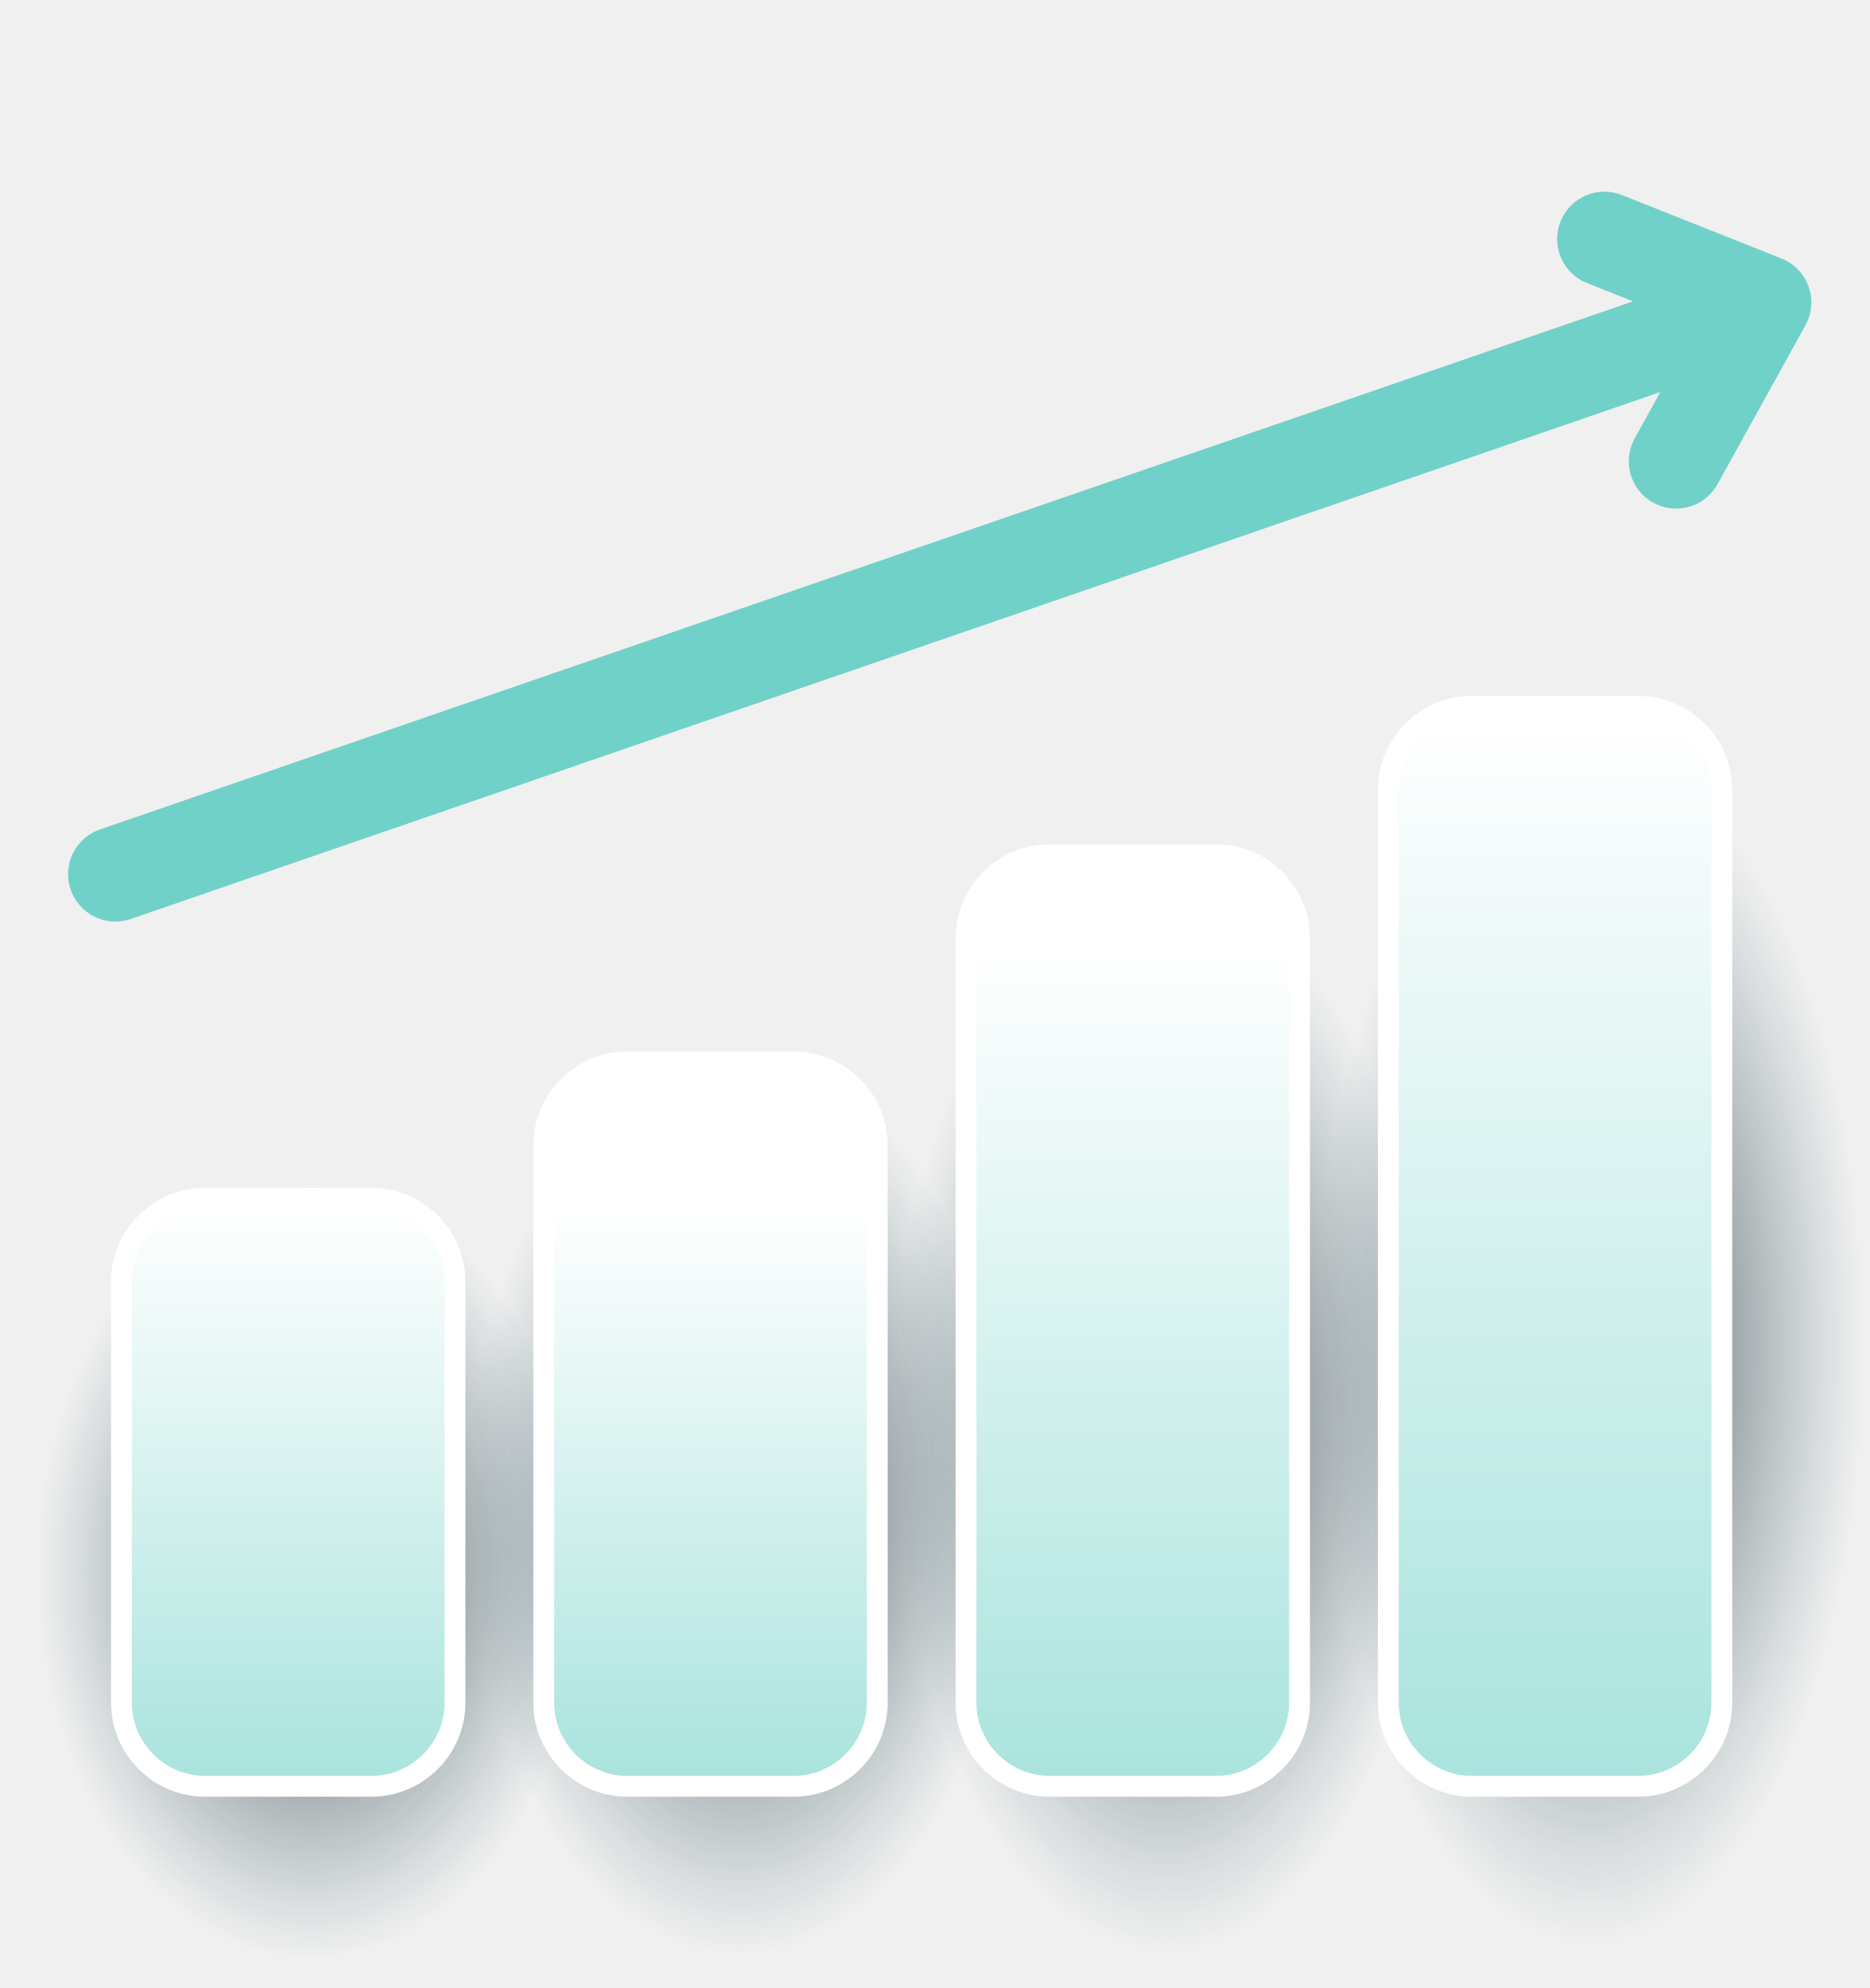
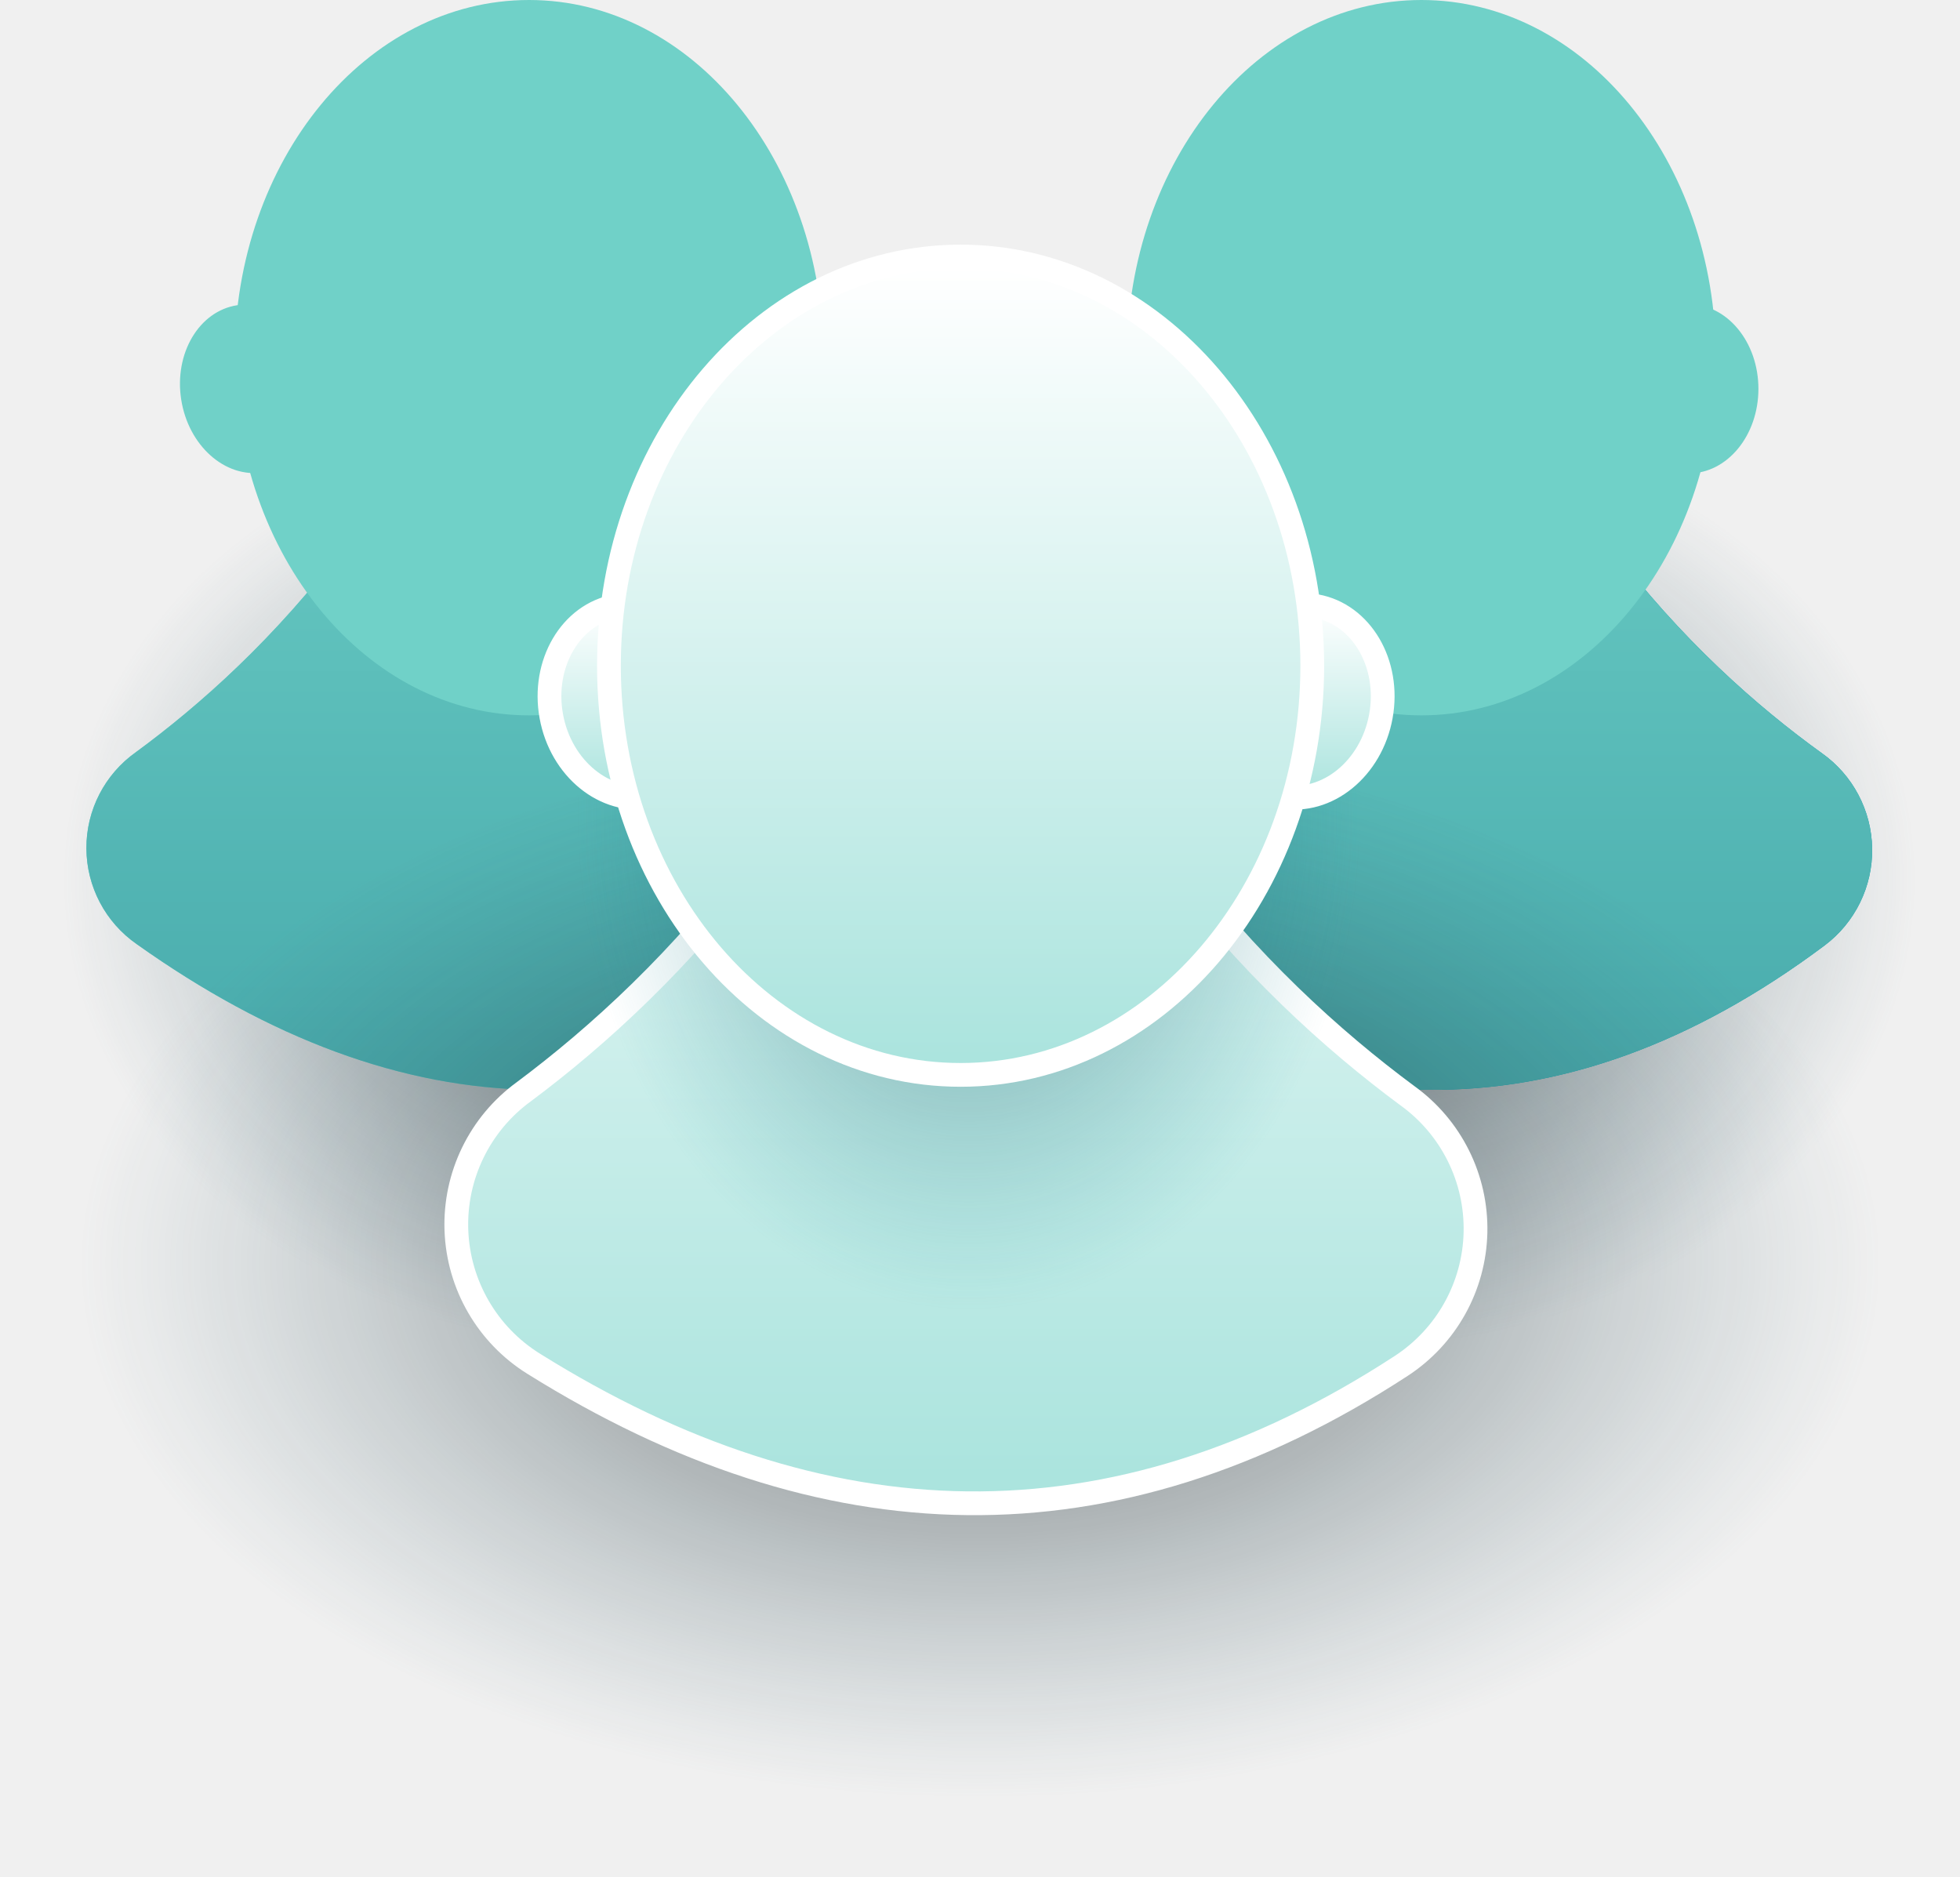
- <svg xmlns="http://www.w3.org/2000/svg" viewBox="0 0 158 168" xml:space="preserve" style="fill-rule:evenodd;clip-rule:evenodd;stroke-linejoin:round;stroke-miterlimit:2">
-   <g id="bars">
-     <g id="shadows">
-       <path d="M49.979,108.521c0,-6.516 -5.291,-11.807 -11.807,-11.807l-23.614,0c-6.517,0 -11.807,5.291 -11.807,11.807l0,47.345c0,6.517 5.29,11.807 11.807,11.807l23.614,0c6.516,0 11.807,-5.29 11.807,-11.807l0,-47.345Z" style="fill:url(#_craftRadial91);" />
-       <path d="M86.228,99.274c-0,-7.535 -5.291,-13.653 -11.807,-13.653l-23.614,0c-6.517,0 -11.807,6.118 -11.807,13.653l-0,54.746c-0,7.536 5.29,13.653 11.807,13.653l23.614,-0c6.516,-0 11.807,-6.117 11.807,-13.653l-0,-54.746Z" style="fill:url(#_craftRadial92);" />
-       <path d="M122.218,87.016c-0,-8.885 -5.291,-16.1 -11.807,-16.1l-23.614,0c-6.517,0 -11.807,7.215 -11.807,16.1l-0,64.557c-0,8.887 5.29,16.1 11.807,16.1l23.614,0c6.516,0 11.807,-7.213 11.807,-16.1l-0,-64.557Z" style="fill:url(#_craftRadial93);" />
-       <path d="M158.15,76.332c-0,-10.062 -5.291,-18.232 -11.807,-18.232l-23.614,0c-6.517,0 -11.807,8.17 -11.807,18.232l-0,73.109c-0,10.063 5.29,18.232 11.807,18.232l23.614,-0c6.516,-0 11.807,-8.169 11.807,-18.232l-0,-73.109Z" style="fill:url(#_craftRadial94);" />
-     </g>
-     <path d="M74.148,96.789c-0.002,-3.865 -3.182,-7.046 -7.048,-7.047l-14.096,-0c-3.866,0.001 -7.046,3.182 -7.048,7.047l0,47.116c0.002,3.866 3.182,7.046 7.048,7.048l14.096,0c3.866,-0.002 7.046,-3.182 7.048,-7.048l-0,-47.116Z" style="fill:url(#_craftLinear95);stroke:white;stroke-width:1.76px;" />
-     <path d="M38.456,108.305c-0.001,-3.866 -3.182,-7.046 -7.047,-7.048l-14.097,0c-3.865,0.002 -7.046,3.182 -7.047,7.048l-0,35.6c0.001,3.866 3.182,7.046 7.047,7.048l14.097,0c3.865,-0.002 7.046,-3.182 7.047,-7.048l0,-35.6Z" style="fill:url(#_craftLinear96);stroke:white;stroke-width:1.76px;" />
-     <path d="M109.84,79.279c-0.002,-3.866 -3.183,-7.046 -7.048,-7.048l-14.096,0c-3.866,0.002 -7.046,3.182 -7.048,7.048l-0,64.626c0.002,3.866 3.182,7.046 7.048,7.048l14.096,0c3.865,-0.002 7.046,-3.182 7.048,-7.048l-0,-64.626Z" style="fill:url(#_craftLinear97);stroke:white;stroke-width:1.76px;" />
-     <path d="M145.53,66.742c-0.001,-3.866 -3.182,-7.046 -7.047,-7.048l-14.096,0c-3.865,0.002 -7.046,3.182 -7.047,7.048l-0,77.163c0.001,3.866 3.182,7.046 7.047,7.048l14.096,0c3.865,-0.002 7.046,-3.182 7.047,-7.048l0,-77.163Z" style="fill:url(#_craftLinear98);stroke:white;stroke-width:1.76px;" />
+ <svg xmlns="http://www.w3.org/2000/svg" viewBox="0 0 165 158" xml:space="preserve" style="fill-rule:evenodd;clip-rule:evenodd;stroke-linecap:round;stroke-linejoin:round;stroke-miterlimit:1.5">
+   <g id="person1">
+     <path d="M45.622,35.618c30.103,0 54.542,18.68 54.542,41.689c0,23.01 -24.439,41.69 -54.542,41.69c-30.103,0 -41.692,-18.744 -41.692,-41.753c0,-23.009 11.589,-41.626 41.692,-41.626Z" style="fill:url(#_craftRadial11);" />
+     <path d="M78.299,63.439c2.605,1.829 4.177,4.795 4.229,7.978c0.052,3.183 -1.422,6.198 -3.967,8.111c-22.346,16.745 -44.696,15.836 -67.046,-0.048c-2.644,-1.835 -4.228,-4.844 -4.242,-8.064c-0.015,-3.219 1.542,-6.242 4.171,-8.101c10.616,-7.784 25.846,-22.829 32.377,-48.625c0,0 0.314,-7.546 0.899,-4.207c0.585,-3.339 0.899,4.207 0.899,4.207c6.584,26.005 22.008,41.084 32.68,48.749Z" style="fill:#70D1C8;" />
+     <path d="M78.299,63.439c2.605,1.829 4.177,4.795 4.229,7.978c0.052,3.183 -1.422,6.198 -3.967,8.111c-22.346,16.745 -44.696,15.836 -67.046,-0.048c-2.644,-1.835 -4.228,-4.844 -4.242,-8.064c-0.015,-3.219 1.542,-6.242 4.171,-8.101c10.616,-7.784 25.846,-22.829 32.377,-48.625c0,0 0.314,-7.546 0.899,-4.207c0.585,-3.339 0.899,4.207 0.899,4.207c6.584,26.005 22.008,41.084 32.68,48.749Z" style="fill:url(#_craftLinear12);" />
+     <path d="M19.95,25.696c3.197,-0.498 6.284,2.249 6.889,6.132c0.605,3.883 -1.499,7.44 -4.696,7.939c-3.197,0.498 -6.283,-2.25 -6.889,-6.133c-0.605,-3.882 1.499,-7.439 4.696,-7.938Z" style="fill:#70D1C8" />
+     <ellipse cx="67.991" cy="32.731" rx="5.862" ry="7.12" style="fill:none;" />
+     <ellipse cx="44.537" cy="30.109" rx="24.79" ry="30.109" style="fill:#70D1C8;" />
  </g>
-   <path d="M135.611,20.201l13.482,5.36l-7.425,13.417" style="fill:none;stroke:#70D1C8;stroke-width:8px;stroke-linecap:round;" />
-   <path d="M9.754,73.876l137.272,-47.28" style="fill:none;stroke:#70D1C8;stroke-width:8px;stroke-linecap:round;" />
+   <g id="person2">
+     <path d="M120.743,35.618c30.103,0 41.214,18.68 41.214,41.689c0,23.01 -11.111,41.69 -41.214,41.69c-30.103,0 -54.542,-18.68 -54.542,-41.69c0,-23.009 24.439,-41.689 54.542,-41.689Z" style="fill:url(#_craftRadial13);" />
+     <path d="M153.353,63.39c2.621,1.844 4.202,4.832 4.251,8.037c0.049,3.204 -1.439,6.239 -4.003,8.162c-22.29,16.661 -44.584,15.758 -66.878,-0.047c-2.666,-1.844 -4.264,-4.873 -4.282,-8.114c-0.018,-3.242 1.547,-6.288 4.192,-8.162c10.613,-7.799 25.792,-22.835 32.309,-48.576c0,0 0.314,-7.546 0.899,-4.207c0.585,-3.339 0.899,4.207 0.899,4.207c6.57,25.951 21.943,41.021 32.613,48.7Z" style="fill:rgb(3,160,174);" />
+     <path d="M153.353,63.39c2.621,1.844 4.202,4.832 4.251,8.037c0.049,3.204 -1.439,6.239 -4.003,8.162c-22.29,16.661 -44.584,15.758 -66.878,-0.047c-2.666,-1.844 -4.264,-4.873 -4.282,-8.114c-0.018,-3.242 1.547,-6.288 4.192,-8.162c10.613,-7.799 25.792,-22.835 32.309,-48.576c0,0 0.314,-7.546 0.899,-4.207c0.585,-3.339 0.899,4.207 0.899,4.207c6.57,25.951 21.943,41.021 32.613,48.7Z" style="fill:url(#_craftLinear14);" />
+     <ellipse cx="96.168" cy="32.731" rx="5.862" ry="7.12" style="fill:#70D1C8;" />
+     <ellipse cx="142.168" cy="32.731" rx="5.862" ry="7.12" style="fill:#70D1C8;" />
+     <path d="M144.26,25.704c3.193,0.521 5.271,4.093 4.638,7.972c-0.633,3.878 -3.739,6.604 -6.933,6.083c-3.193,-0.522 -5.271,-4.094 -4.638,-7.972c0.633,-3.879 3.739,-6.604 6.933,-6.083Z" style="fill:none;" />
+     <ellipse cx="119.658" cy="30.109" rx="24.79" ry="30.109" style="fill:#70D1C8;" />
+   </g>
+   <g id="person3">
+     <ellipse cx="82.163" cy="110.033" rx="77.933" ry="47.694" style="fill:url(#_craftRadial15);" />
+     <path d="M118.476,92.233c3.696,2.658 5.842,6.969 5.736,11.521c-0.107,4.552 -2.453,8.757 -6.27,11.239c-24.333,15.855 -48.677,15.01 -73.021,-0.197c-3.899,-2.43 -6.335,-6.639 -6.5,-11.231c-0.164,-4.591 1.964,-8.964 5.68,-11.667c12.484,-9.313 28.672,-26.109 35.911,-53.5c0,0 0.375,-8.633 1.074,-4.813c0.698,-3.82 1.073,4.813 1.073,4.813c7.321,27.701 23.794,44.565 36.317,53.835Z" style="fill:url(#_craftLinear16);stroke:white;stroke-width:2px;" />
+     <ellipse cx="81.403" cy="72.154" rx="33.499" ry="43.778" style="fill:url(#_craftRadial17);" />
+     <path d="M51.846,51.023c3.801,-0.69 7.539,2.342 8.341,6.766c0.802,4.423 -1.633,8.574 -5.435,9.264c-3.802,0.689 -7.54,-2.343 -8.342,-6.766c-0.802,-4.424 1.634,-8.575 5.436,-9.264Z" style="fill:url(#_craftLinear18);stroke:white;stroke-width:2px;" />
+     <path d="M110.804,51.021c3.803,0.685 6.243,4.833 5.446,9.258c-0.798,4.424 -4.532,7.46 -8.335,6.775c-3.802,-0.685 -6.242,-4.833 -5.445,-9.258c0.797,-4.424 4.531,-7.46 8.334,-6.775Z" style="fill:url(#_craftLinear19);stroke:white;stroke-width:2px;" />
+     <ellipse cx="80.867" cy="56.038" rx="29.604" ry="34.445" style="fill:url(#_craftLinear110);stroke:white;stroke-width:2px;" />
+   </g>
  <defs>
-     <radialGradient id="_craftRadial91" cx="0" cy="0" r="1" gradientUnits="userSpaceOnUse" gradientTransform="matrix(23.1947,0,0,32.885,26.255,132.801)">
-       <stop offset="0" style="stop-color:black;stop-opacity:0.8" />
+     <radialGradient id="_craftRadial11" cx="0" cy="0" r="1" gradientUnits="userSpaceOnUse" gradientTransform="matrix(-47.2623,0,0,-39.444,52.2711,74.0608)">
+       <stop offset="0" style="stop-color:black;stop-opacity:0.6" />
      <stop offset="1" style="stop-color:#396472;stop-opacity:0" />
    </radialGradient>
-     <radialGradient id="_craftRadial92" cx="0" cy="0" r="1" gradientUnits="userSpaceOnUse" gradientTransform="matrix(23.1947,0,0,38.0257,62.5039,127.35)">
-       <stop offset="0" style="stop-color:black;stop-opacity:0.8" />
+     <linearGradient id="_craftLinear12" x1="0" y1="0" x2="1" y2="0" gradientUnits="userSpaceOnUse" gradientTransform="matrix(3.98459e-15,65.0732,-65.0732,3.98459e-15,44.4396,23.9149)">
+       <stop offset="0" style="stop-color:#70D1C8;stop-opacity:1" />
+       <stop offset="1" style="stop-color:#49ACAD;stop-opacity:1" />
+     </linearGradient>
+     <radialGradient id="_craftRadial13" cx="0" cy="0" r="1" gradientUnits="userSpaceOnUse" gradientTransform="matrix(-47.0275,0,0,-39.444,114.302,74.0608)">
+       <stop offset="0" style="stop-color:black;stop-opacity:0.6" />
      <stop offset="1" style="stop-color:#396472;stop-opacity:0" />
    </radialGradient>
-     <radialGradient id="_craftRadial93" cx="0" cy="0" r="1" gradientUnits="userSpaceOnUse" gradientTransform="matrix(23.1947,0,0,44.8407,98.4938,120.123)">
-       <stop offset="0" style="stop-color:black;stop-opacity:0.8" />
+     <linearGradient id="_craftLinear14" x1="0" y1="0" x2="1" y2="0" gradientUnits="userSpaceOnUse" gradientTransform="matrix(3.97971e-15,65.0735,-64.9936,3.9846e-15,119.562,23.915)">
+       <stop offset="0" style="stop-color:#70D1C8;stop-opacity:1" />
+       <stop offset="1" style="stop-color:#49ACAD;stop-opacity:1" />
+     </linearGradient>
+     <radialGradient id="_craftRadial15" cx="0" cy="0" r="1" gradientUnits="userSpaceOnUse" gradientTransform="matrix(-76.5487,0,0,-45.1251,82.526,106.319)">
+       <stop offset="0" style="stop-color:black;stop-opacity:0.6" />
      <stop offset="1" style="stop-color:#396472;stop-opacity:0" />
    </radialGradient>
-     <radialGradient id="_craftRadial94" cx="0" cy="0" r="1" gradientUnits="userSpaceOnUse" gradientTransform="matrix(23.1947,0,0,50.7801,134.426,113.825)">
-       <stop offset="0" style="stop-color:black;stop-opacity:0.8" />
-       <stop offset="1" style="stop-color:#396472;stop-opacity:0" />
-     </radialGradient>
-     <linearGradient id="_craftLinear95" x1="0" y1="0" x2="1" y2="0" gradientUnits="userSpaceOnUse" gradientTransform="matrix(-7.73583e-15,48.1048,-48.1048,-7.73583e-15,61.751,101.809)">
+     <linearGradient id="_craftLinear16" x1="0" y1="0" x2="1" y2="0" gradientUnits="userSpaceOnUse" gradientTransform="matrix(-3.17988e-14,90.9291,-83.0566,-3.48128e-14,86.4846,33.6517)">
      <stop offset="0" style="stop-color:white;stop-opacity:1" />
      <stop offset="1" style="stop-color:#ABE4DE;stop-opacity:1" />
    </linearGradient>
-     <linearGradient id="_craftLinear96" x1="0" y1="0" x2="1" y2="0" gradientUnits="userSpaceOnUse" gradientTransform="matrix(-7.73583e-15,48.1048,-48.1048,-7.73583e-15,26.0593,101.809)">
+     <radialGradient id="_craftRadial17" cx="0" cy="0" r="1" gradientUnits="userSpaceOnUse" gradientTransform="matrix(-32.9039,0,0,-41.42,81.559,68.7446)">
+       <stop offset="0" style="stop-color:#124247;stop-opacity:0.6" />
+       <stop offset="1" style="stop-color:#2996A2;stop-opacity:0" />
+     </radialGradient>
+     <linearGradient id="_craftLinear18" x1="0" y1="0" x2="1" y2="0" gradientUnits="userSpaceOnUse" gradientTransform="matrix(-5.21898e-15,15.706,-13.6317,-6.01317e-15,54.1472,51.1051)">
      <stop offset="0" style="stop-color:white;stop-opacity:1" />
      <stop offset="1" style="stop-color:#ABE4DE;stop-opacity:1" />
    </linearGradient>
-     <linearGradient id="_craftLinear97" x1="0" y1="0" x2="1" y2="0" gradientUnits="userSpaceOnUse" gradientTransform="matrix(4.3146e-15,70.4627,-70.4627,4.3146e-15,97.4426,79.4506)">
+     <linearGradient id="_craftLinear19" x1="0" y1="0" x2="1" y2="0" gradientUnits="userSpaceOnUse" gradientTransform="matrix(-5.21869e-15,15.7065,-13.6309,-6.01334e-15,110.209,51.1045)">
      <stop offset="0" style="stop-color:white;stop-opacity:1" />
      <stop offset="1" style="stop-color:#ABE4DE;stop-opacity:1" />
    </linearGradient>
-     <linearGradient id="_craftLinear98" x1="0" y1="0" x2="1" y2="0" gradientUnits="userSpaceOnUse" gradientTransform="matrix(-1.42056e-14,88.3367,-88.3367,-1.42056e-14,133.134,60.7066)">
+     <linearGradient id="_craftLinear110" x1="0" y1="0" x2="1" y2="0" gradientUnits="userSpaceOnUse" gradientTransform="matrix(-2.19425e-14,66.6845,-57.3125,-2.55306e-14,84.4349,22.3572)">
      <stop offset="0" style="stop-color:white;stop-opacity:1" />
      <stop offset="1" style="stop-color:#ABE4DE;stop-opacity:1" />
    </linearGradient>
  </defs>
-   <style>
-         #bars path,
-         svg:hover #bars #shadows path {
-             transform: scaleY(1);
-             transition: all 0.5s ease;
-             transform-origin: center 90%;
+   <style type="text/css">
+         #person1,
+         #person2,
+         #person3 {
+             transform-box: fill-box;
+             transform-origin: center;
        }
-         svg:hover #bars path {
-             transform: scaleY(1.1); 
-             transition: all 0.5s ease;
+         #person1,
+         #person2,
+         #person3 {
+             transform: translateX(0);
+             transition: 0.5s ease-in;
        }
-         svg:hover #bars #shadows path {
-             transform: scale(0.9); 
-             transition: all 0.5s ease;
+         svg:hover #person1 {
+             transform: translateX(10px);
        }
-    </style>
+         svg:hover #person2 {
+             transform: translateX(-10px);
+         }
+         svg:hover #person3 {
+             transform: scale(0.95);
+         }
+     </style>
</svg>
